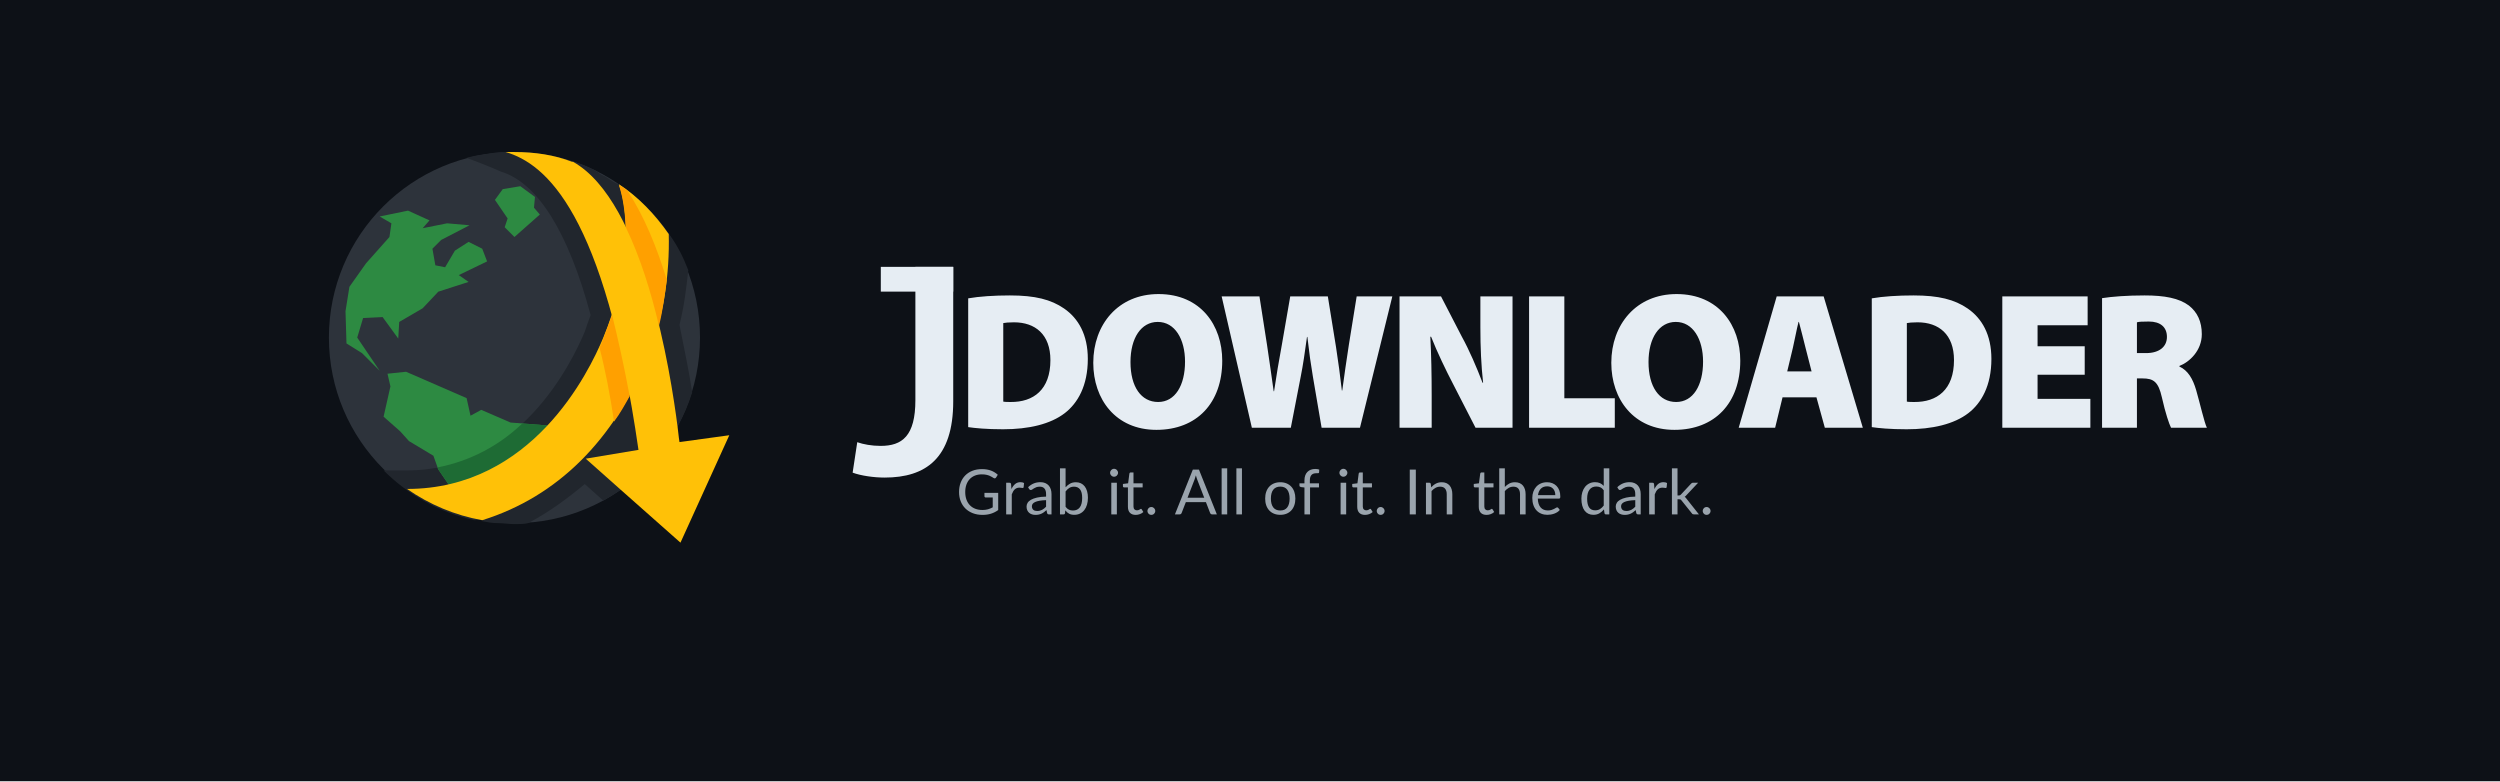
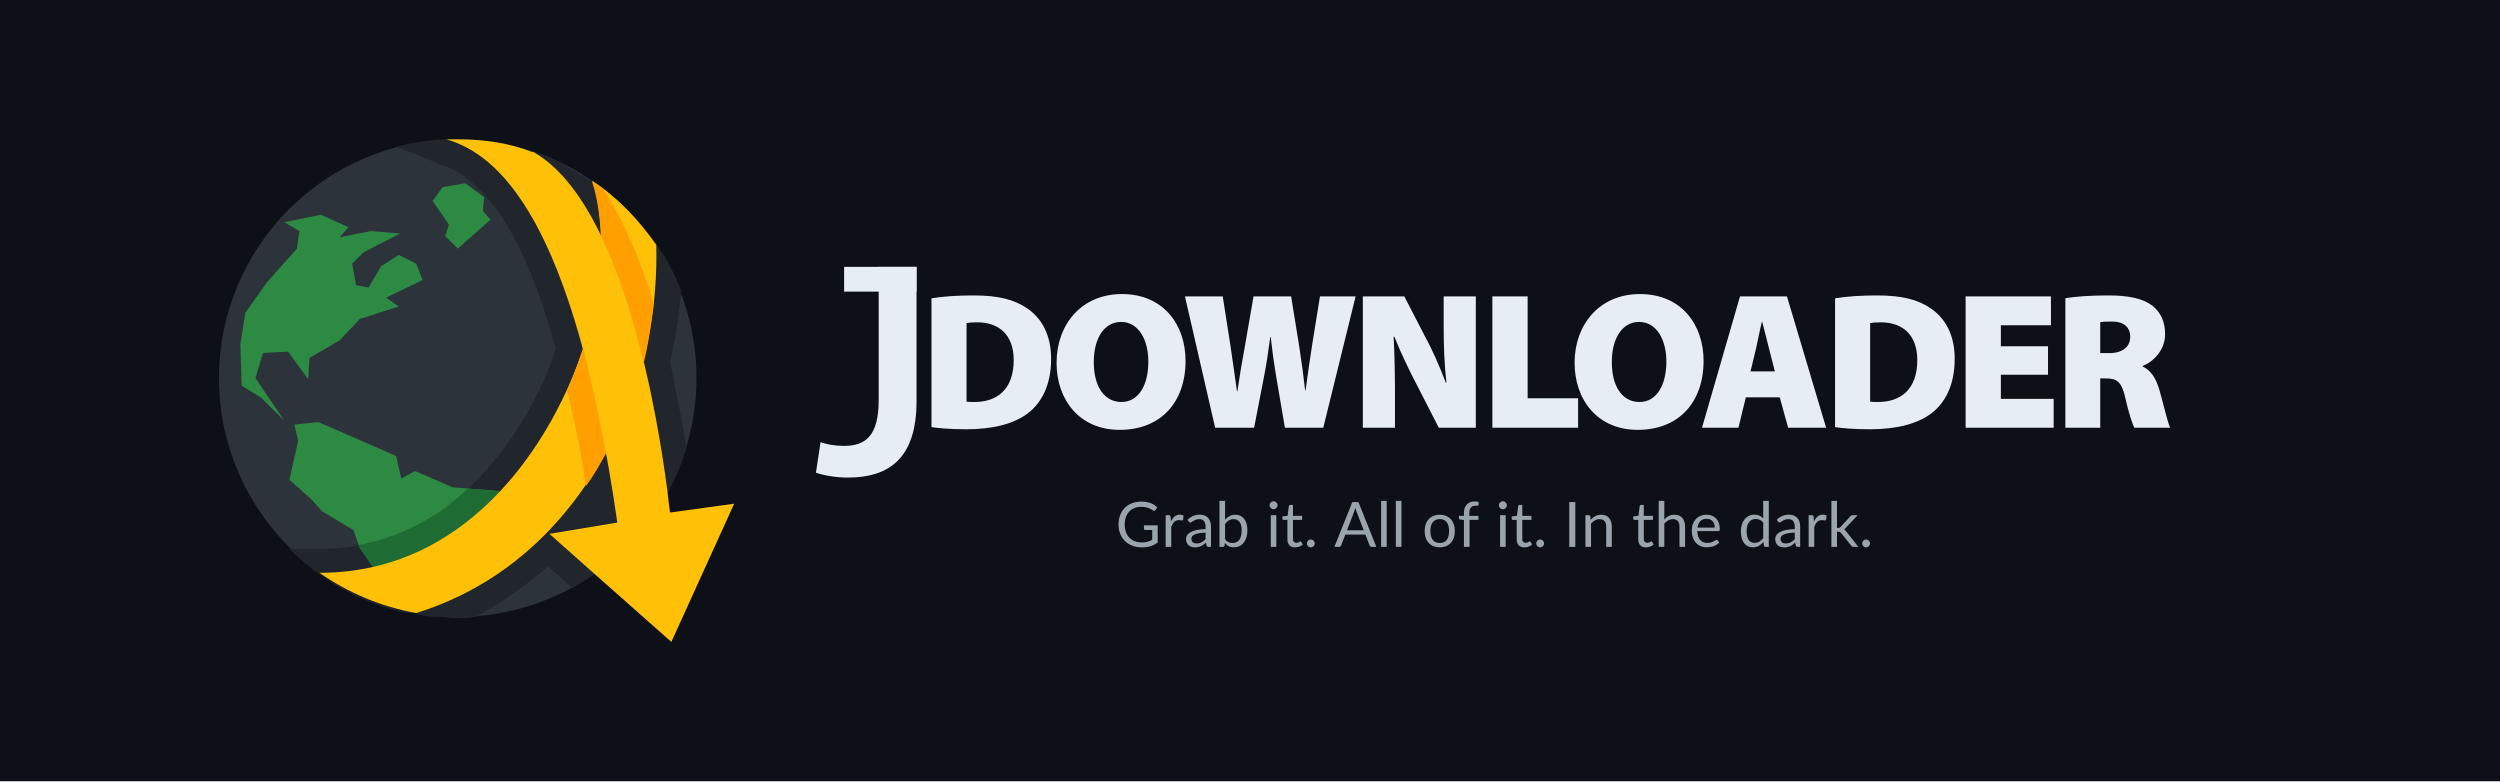
<svg xmlns="http://www.w3.org/2000/svg" width="1600" height="500" viewBox="0 0 1600 500" role="img" aria-label="JDownloader">
  <rect width="1600" height="500" fill="#0d1117" />
-   <svg x="185.5" y="72.3" width="300" height="300" viewBox="0 0 48 48">
+   <svg x="108.0" y="57.0" width="386" height="386" viewBox="0 0 48 48">
    <path fill="#2d333b" d="M23 4A19 19 0 1 0 23 42A19 19 0 1 0 23 4Z" />
    <path fill="#21262d" d="M30.2,38l1.9,1.7c4.3-2.4,7.6-6.3,9.1-11.1c-0.3-2-0.8-4.4-1.3-6.9c0.5-2,0.7-3.8,0.9-5.6c-0.5-1.3-1.1-2.5-1.9-3.6c0,0,0,0,0,0c-1-1.5-2.2-2.8-3.5-3.9c-0.2,0-0.5-0.2-0.7-0.6c-0.3-0.2-0.6-0.4-0.9-0.6c0,0,0,0,0,0c0,0,0,0,0,0c-0.1-0.1-0.3-0.2-0.4-0.2c0,0,0,0,0,0c-0.4-0.2-0.8-0.5-1.1-0.7c-0.2-0.1-0.5-0.2-0.7-0.4c-0.1-0.1-0.2-0.1-0.3-0.2c0,0,0,0,0,0l0,0c-0.6-0.3-1.2-0.6-1.9-0.8c0,0,0,0,0,0C27.2,4.4,25.2,4,23,4c-0.1,0-0.2,0-0.3,0c-0.2,0.1-0.4,0.1-0.6,0c0,0,0,0,0,0c-0.7,0-1.4,0.1-2,0.2c0,0,0,0,0,0c-0.7,0.1-1.3,0.2-2,0.4C20.3,5.4,21.6,6,21.6,6c3.7,1.1,6.9,6.1,9.2,14.7c-0.2,0.5-0.4,1.1-0.6,1.7c-1.4,3.3-6.7,14.2-18.2,14.2l-2.4,0c0,0,0,0,0,0c2.5,2.5,5.7,4.3,9.3,5.1c1.1-0.1,1.5-0.1,0.8,0.1c0,0,0,0,0,0c0.5,0.1,1,0.2,1.6,0.2c0.6,0,1.1,0.1,1.7,0.1c0.5,0,1,0,1.4-0.1C26.5,40.9,28.4,39.5,30.2,38z" />
    <path fill="#2d8a42" d="M9.2,26.4l-1.8-1.8l-1.6-1l-0.1-3.3l0.4-2.5l1.7-2.4l2.4-2.7l0.2-1.4l-1.2-0.7l2.9-0.6l2.2,1l-0.7,0.8l2.5-0.5l2.3,0.2L15.5,13l-0.9,0.9l0.3,1.7l1,0.2l1-1.7l1.4-0.9l1.4,0.7l0.5,1.3l-2.9,1.4l1,0.7l-3.1,1L13.6,20l-2.4,1.4l-0.1,1.7l-1.6-2.2l-2,0.1l-0.6,2L9.2,26.4z M21.8,7.8l-0.8,1.1l1.3,1.9l-0.3,0.9l1,1l2.6-2.3l-0.6-0.7l0.1-1.1l-1.5-1.1L21.8,7.8z M14.7,35.1l0.5,1.4l1.1,1.6c4.3-1,7.6-3.4,10.1-6.1l-3.8-0.3l-3-1.3L18.5,31l-0.4-1.8l-6.2-2.7L10,26.7l0.3,1.3l-0.7,3.1l1.7,1.5l0.9,1L14.7,35.1z" />
    <path fill="#1e6b34" d="M26.4,32l-2.6-0.2c-2.2,2.1-5.1,3.8-8.7,4.5l0.1,0.2l1.1,1.6C20.6,37,24,34.6,26.4,32z" />
    <path fill="#FFC107" d="M36.7,24.9c1.6-4,2.2-8.5,2.1-12.5c-1.4-2-3.1-3.8-5.1-5.1c1.2,3.5,1,9.4-1.6,15.7c-1.5,3.6-7.3,15.5-20.1,15.5c2.3,1.6,4.9,2.7,7.7,3.2C27.4,39.3,33.2,33.5,36.7,24.9z" />
    <path fill="#FFC107" d="M45,33l-5,11l-6.1-5.4l-3.6-3.2l5.4-0.9C32.2,10.2,26.2,5.2,22.1,4c0.3,0,0.6,0,0.9,0c2.1,0,4.1,0.3,5.9,1L29,5c7.3,4.1,10,21.7,10.7,27.1c0.1,1,0.2,1.6,0.2,1.6L45,33z" />
    <path fill="#FFA000" d="M34.8,29c-0.5,0.9-1,1.8-1.6,2.6c-0.4-2.7-0.9-5.3-1.5-7.6c0.2-0.3,0.3-0.6,0.4-0.9c0.3-0.8,0.6-1.6,0.9-2.4C33.6,23.1,34.2,25.8,34.8,29z M38.6,17.1c-1-3.3-2.3-6.5-4-9.1c0,0-0.1-0.1-0.1-0.1c-0.3-0.2-0.5-0.4-0.8-0.5c0.4,1.2,0.6,2.6,0.7,4.3c1.5,3.1,2.6,6.7,3.4,10.1C38.2,20.2,38.4,18.6,38.6,17.1z" />
  </svg>
-   <g transform="translate(545.49 138.70) scale(0.65624)">
+   <g transform="translate(522.00 138.70) scale(0.65624)">
    <path d="M61.50 178.80C61.50 213.90 48.60 223.50 27.60 223.50C18.90 223.50 10.80 222.00 4.80 219.90L0.30 249.60C8.40 252.60 21.00 254.40 31.50 254.40C71.40 254.40 98.40 235.80 98.40 180.00L98.40 48.90L61.50 48.90ZM113.00 205.20C119.46 206.15 130.67 207.29 147.01 207.29C172.09 207.29 193.18 202.35 207.24 191.52C219.78 181.83 229.66 164.92 229.66 138.70C229.66 115.14 220.54 99.18 206.48 89.49C193.75 80.75 178.36 76.76 153.66 76.76C138.46 76.76 123.83 77.71 113.00 79.61ZM147.20 103.74C148.91 103.36 152.33 102.98 157.65 102.98C178.36 102.98 193.18 114.76 193.18 139.84C193.18 168.72 176.65 180.88 154.42 180.69C152.14 180.69 148.91 180.69 147.20 180.31ZM298.63 75.43C259.30 75.43 234.98 105.07 234.98 142.50C234.98 178.03 256.83 207.86 296.54 207.86C336.06 207.86 360.76 181.64 360.76 140.41C360.76 106.02 339.86 75.43 298.63 75.43ZM297.87 102.60C314.59 102.60 324.47 119.32 324.47 141.36C324.47 164.54 314.78 180.69 298.25 180.69C281.72 180.69 271.27 165.87 271.27 141.74C271.27 118.18 281.72 102.60 297.87 102.60ZM427.64 205.77L437.33 155.80C439.61 144.40 441.32 132.43 443.41 117.23L443.79 117.23C445.50 132.43 447.21 144.40 449.11 155.61L457.66 205.77L495.09 205.77L526.63 77.71L491.86 77.71L484.26 124.83C481.98 139.84 479.70 155.04 477.80 169.48L477.42 169.48C475.71 154.85 474.00 141.74 471.72 127.11L463.74 77.71L427.07 77.71L418.90 124.83C416.05 140.41 413.39 155.80 411.30 170.24L410.92 170.24C409.02 157.13 406.74 140.03 404.46 125.21L397.05 77.71L360.19 77.71L389.64 205.77ZM565.01 205.77L565.01 174.42C565.01 153.52 564.63 134.33 563.68 117.04L564.44 117.04C570.52 132.43 578.88 149.72 585.91 163.21L607.76 205.77L643.86 205.77L643.86 77.71L612.51 77.71L612.51 107.92C612.51 127.11 613.27 144.97 615.17 161.88L614.60 161.88C608.90 146.87 601.49 129.77 594.46 117.04L574.13 77.71L533.66 77.71L533.66 205.77ZM660.00 205.77L743.60 205.77L743.60 177.08L694.39 177.08L694.39 77.71L660.00 77.71ZM803.84 75.43C764.51 75.43 740.19 105.07 740.19 142.50C740.19 178.03 762.04 207.86 801.75 207.86C841.27 207.86 865.97 181.64 865.97 140.41C865.97 106.02 845.07 75.43 803.84 75.43ZM803.08 102.60C819.80 102.60 829.68 119.32 829.68 141.36C829.68 164.54 819.99 180.69 803.46 180.69C786.93 180.69 776.48 165.87 776.48 141.74C776.48 118.18 786.93 102.60 803.08 102.60ZM940.26 176.13L948.43 205.77L985.48 205.77L947.29 77.71L901.50 77.71L864.45 205.77L899.98 205.77L907.20 176.13ZM911.76 150.86L917.27 127.87C918.98 120.65 920.88 110.01 922.78 102.60L923.16 102.60C925.25 110.01 927.72 120.65 929.62 127.87L935.51 150.86ZM994.22 205.20C1000.68 206.15 1011.89 207.29 1028.23 207.29C1053.31 207.29 1074.40 202.35 1088.46 191.52C1101.00 181.83 1110.88 164.92 1110.88 138.70C1110.88 115.14 1101.76 99.18 1087.70 89.49C1074.97 80.75 1059.58 76.76 1034.88 76.76C1019.68 76.76 1005.05 77.71 994.22 79.61ZM1028.42 103.74C1030.13 103.36 1033.55 102.98 1038.87 102.98C1059.58 102.98 1074.40 114.76 1074.40 139.84C1074.40 168.72 1057.87 180.88 1035.64 180.69C1033.36 180.69 1030.13 180.69 1028.42 180.31ZM1201.89 126.35L1155.91 126.35L1155.91 105.83L1204.74 105.83L1204.74 77.71L1121.52 77.71L1121.52 205.77L1207.40 205.77L1207.40 177.65L1155.91 177.65L1155.91 154.09L1201.89 154.09ZM1218.80 205.77L1252.81 205.77L1252.81 157.70L1258.32 157.70C1268.96 157.70 1273.71 160.93 1277.13 176.13C1280.74 192.09 1284.16 201.97 1286.06 205.77L1321.02 205.77C1318.55 200.83 1314.37 182.21 1310.57 169.10C1307.34 158.08 1302.59 149.91 1294.23 146.11L1294.23 145.54C1304.11 141.74 1316.08 130.53 1316.08 114.57C1316.08 102.22 1311.71 93.10 1303.54 86.64C1293.85 79.42 1279.79 76.76 1260.22 76.76C1243.12 76.76 1228.49 77.90 1218.80 79.42ZM1252.81 102.98C1254.52 102.41 1257.94 102.22 1264.40 102.22C1275.80 102.22 1282.07 107.73 1282.07 117.23C1282.07 126.73 1274.66 133.00 1261.74 133.00L1252.81 133.00Z" fill="#e6edf3" />
    <path d="M27.78 48.9 h70.62 v24.14 h-70.62 Z" fill="#e6edf3" />
  </g>
-   <path d="M630.05 315.43L638.85 315.43L638.85 326.43Q636.69 327.99 634.24 328.76Q631.79 329.53 628.87 329.53L628.87 329.53Q625.41 329.53 622.63 328.46Q619.85 327.39 617.88 325.46Q615.91 323.53 614.85 320.83Q613.79 318.13 613.79 314.89L613.79 314.89Q613.79 311.61 614.82 308.91Q615.85 306.21 617.75 304.28Q619.65 302.35 622.37 301.29Q625.09 300.23 628.45 300.23L628.45 300.23Q630.15 300.23 631.61 300.48Q633.07 300.73 634.31 301.20Q635.55 301.67 636.61 302.34Q637.67 303.01 638.59 303.85L638.59 303.85L637.49 305.61Q637.23 306.01 636.82 306.12Q636.41 306.23 635.91 305.93L635.91 305.93Q635.43 305.65 634.81 305.25Q634.19 304.85 633.30 304.48Q632.41 304.11 631.20 303.85Q629.99 303.59 628.33 303.59L628.33 303.59Q625.91 303.59 623.95 304.38Q621.99 305.17 620.61 306.64Q619.23 308.11 618.49 310.20Q617.75 312.29 617.75 314.89L617.75 314.89Q617.75 317.59 618.52 319.72Q619.29 321.85 620.72 323.34Q622.15 324.83 624.19 325.61Q626.23 326.39 628.77 326.39L628.77 326.39Q630.77 326.39 632.32 325.94Q633.87 325.49 635.35 324.69L635.35 324.69L635.35 318.39L630.89 318.39Q630.51 318.39 630.28 318.17Q630.05 317.95 630.05 317.63L630.05 317.63L630.05 315.43ZM647.09 309.93L647.33 313.01Q648.29 310.93 649.69 309.76Q651.09 308.59 653.11 308.59L653.11 308.59Q653.75 308.59 654.34 308.73Q654.93 308.87 655.39 309.17L655.39 309.17L655.13 311.83Q655.01 312.33 654.53 312.33L654.53 312.33Q654.25 312.33 653.71 312.21Q653.17 312.09 652.49 312.09L652.49 312.09Q651.53 312.09 650.78 312.37Q650.03 312.65 649.44 313.20Q648.85 313.75 648.38 314.56Q647.91 315.37 647.53 316.41L647.53 316.41L647.53 329.21L643.95 329.21L643.95 308.95L645.99 308.95Q646.57 308.95 646.79 309.17Q647.01 309.39 647.09 309.93L647.09 309.93ZM669.49 324.29L669.49 320.09Q667.03 320.17 665.30 320.48Q663.57 320.79 662.48 321.29Q661.39 321.79 660.90 322.47Q660.41 323.15 660.41 323.99L660.41 323.99Q660.41 324.79 660.67 325.37Q660.93 325.95 661.38 326.32Q661.83 326.69 662.44 326.86Q663.05 327.03 663.75 327.03L663.75 327.03Q664.69 327.03 665.47 326.84Q666.25 326.65 666.94 326.29Q667.63 325.93 668.26 325.43Q668.89 324.93 669.49 324.29L669.49 324.29ZM658.63 312.95L657.99 311.81Q659.67 310.19 661.61 309.39Q663.55 308.59 665.91 308.59L665.91 308.59Q667.61 308.59 668.93 309.15Q670.25 309.71 671.15 310.71Q672.05 311.71 672.51 313.13Q672.97 314.55 672.97 316.25L672.97 316.25L672.97 329.21L671.39 329.21Q670.87 329.21 670.59 329.04Q670.31 328.87 670.15 328.37L670.15 328.37L669.75 326.45Q668.95 327.19 668.19 327.76Q667.43 328.33 666.59 328.72Q665.75 329.11 664.80 329.32Q663.85 329.53 662.69 329.53L662.69 329.53Q661.51 329.53 660.47 329.20Q659.43 328.87 658.66 328.21Q657.89 327.55 657.44 326.54Q656.99 325.53 656.99 324.15L656.99 324.15Q656.99 322.95 657.65 321.84Q658.31 320.73 659.79 319.87Q661.27 319.01 663.65 318.46Q666.03 317.91 669.49 317.83L669.49 317.83L669.49 316.25Q669.49 313.89 668.47 312.68Q667.45 311.47 665.49 311.47L665.49 311.47Q664.17 311.47 663.28 311.80Q662.39 312.13 661.74 312.54Q661.09 312.95 660.62 313.28Q660.15 313.61 659.69 313.61L659.69 313.61Q659.33 313.61 659.07 313.42Q658.81 313.23 658.63 312.95L658.63 312.95ZM681.97 314.53L681.97 324.33Q682.95 325.65 684.12 326.19Q685.29 326.73 686.69 326.73L686.69 326.73Q689.55 326.73 691.07 324.71Q692.59 322.69 692.59 318.69L692.59 318.69Q692.59 314.97 691.24 313.22Q689.89 311.47 687.39 311.47L687.39 311.47Q685.65 311.47 684.36 312.27Q683.07 313.07 681.97 314.53L681.97 314.53ZM681.97 299.75L681.97 311.87Q683.25 310.39 684.86 309.51Q686.47 308.63 688.57 308.63L688.57 308.63Q690.35 308.63 691.78 309.31Q693.21 309.99 694.21 311.28Q695.21 312.57 695.74 314.41Q696.27 316.25 696.27 318.55L696.27 318.55Q696.27 321.01 695.67 323.03Q695.07 325.05 693.94 326.48Q692.81 327.91 691.19 328.70Q689.57 329.49 687.55 329.49L687.55 329.49Q685.55 329.49 684.18 328.74Q682.81 327.99 681.79 326.61L681.79 326.61L681.61 328.45Q681.45 329.21 680.69 329.21L680.69 329.21L678.39 329.21L678.39 299.75L681.97 299.75ZM711.23 308.95L714.79 308.95L714.79 329.21L711.23 329.21L711.23 308.95ZM715.55 302.59L715.55 302.59Q715.55 303.11 715.34 303.56Q715.13 304.01 714.78 304.36Q714.43 304.71 713.96 304.91Q713.49 305.11 712.97 305.11L712.97 305.11Q712.45 305.11 712.00 304.91Q711.55 304.71 711.21 304.36Q710.87 304.01 710.67 303.56Q710.47 303.11 710.47 302.59L710.47 302.59Q710.47 302.07 710.67 301.60Q710.87 301.13 711.21 300.78Q711.55 300.43 712.00 300.23Q712.45 300.03 712.97 300.03L712.97 300.03Q713.49 300.03 713.96 300.23Q714.43 300.43 714.78 300.78Q715.13 301.13 715.34 301.60Q715.55 302.07 715.55 302.59ZM726.85 329.53L726.85 329.53Q724.45 329.53 723.16 328.19Q721.87 326.85 721.87 324.33L721.87 324.33L721.87 311.93L719.43 311.93Q719.11 311.93 718.89 311.74Q718.67 311.55 718.67 311.15L718.67 311.15L718.67 309.73L721.99 309.31L722.81 303.05Q722.87 302.75 723.08 302.56Q723.29 302.37 723.63 302.37L723.63 302.37L725.43 302.37L725.43 309.35L731.29 309.35L731.29 311.93L725.43 311.93L725.43 324.09Q725.43 325.37 726.05 325.99Q726.67 326.61 727.65 326.61L727.65 326.61Q728.21 326.61 728.62 326.46Q729.03 326.31 729.33 326.13Q729.63 325.95 729.84 325.80Q730.05 325.65 730.21 325.65L730.21 325.65Q730.49 325.65 730.71 325.99L730.71 325.99L731.75 327.69Q730.83 328.55 729.53 329.04Q728.23 329.53 726.85 329.53ZM734.37 327.01L734.37 327.01Q734.37 326.49 734.56 326.03Q734.75 325.57 735.08 325.23Q735.41 324.89 735.87 324.69Q736.33 324.49 736.85 324.49L736.85 324.49Q737.37 324.49 737.83 324.69Q738.29 324.89 738.63 325.23Q738.97 325.57 739.17 326.03Q739.37 326.49 739.37 327.01L739.37 327.01Q739.37 327.55 739.17 328.00Q738.97 328.45 738.63 328.79Q738.29 329.13 737.83 329.32Q737.37 329.51 736.85 329.51L736.85 329.51Q736.33 329.51 735.87 329.32Q735.41 329.13 735.08 328.79Q734.75 328.45 734.56 328.00Q734.37 327.55 734.37 327.01ZM760.01 318.57L770.71 318.57L766.21 306.91Q766.01 306.39 765.79 305.70Q765.57 305.01 765.37 304.23L765.37 304.23Q764.95 305.85 764.51 306.93L764.51 306.93L760.01 318.57ZM767.33 300.55L778.79 329.21L775.79 329.21Q775.27 329.21 774.95 328.95Q774.63 328.69 774.47 328.29L774.47 328.29L771.79 321.37L758.93 321.37L756.25 328.29Q756.13 328.65 755.79 328.93Q755.45 329.21 754.95 329.21L754.95 329.21L751.95 329.21L763.41 300.55L767.33 300.55ZM781.85 299.75L785.41 299.75L785.41 329.21L781.85 329.21L781.85 299.75ZM791.29 299.75L794.85 299.75L794.85 329.21L791.29 329.21L791.29 299.75ZM819.39 308.63L819.39 308.63Q821.61 308.63 823.39 309.37Q825.17 310.11 826.43 311.47Q827.69 312.83 828.36 314.76Q829.03 316.69 829.03 319.07L829.03 319.07Q829.03 321.47 828.36 323.39Q827.69 325.31 826.43 326.67Q825.17 328.03 823.39 328.76Q821.61 329.49 819.39 329.49L819.39 329.49Q817.15 329.49 815.36 328.76Q813.57 328.03 812.31 326.67Q811.05 325.31 810.38 323.39Q809.71 321.47 809.71 319.07L809.71 319.07Q809.71 316.69 810.38 314.76Q811.05 312.83 812.31 311.47Q813.57 310.11 815.36 309.37Q817.15 308.63 819.39 308.63ZM819.39 326.71L819.39 326.71Q822.39 326.71 823.87 324.70Q825.35 322.69 825.35 319.09L825.35 319.09Q825.35 315.47 823.87 313.45Q822.39 311.43 819.39 311.43L819.39 311.43Q817.87 311.43 816.74 311.95Q815.61 312.47 814.86 313.45Q814.11 314.43 813.74 315.86Q813.37 317.29 813.37 319.09L813.37 319.09Q813.37 322.69 814.86 324.70Q816.35 326.71 819.39 326.71ZM838.43 329.21L834.85 329.21L834.85 311.99L832.61 311.73Q832.19 311.63 831.92 311.42Q831.65 311.21 831.65 310.81L831.65 310.81L831.65 309.35L834.85 309.35L834.85 307.39Q834.85 305.65 835.34 304.30Q835.83 302.95 836.74 302.02Q837.65 301.09 838.93 300.61Q840.21 300.13 841.81 300.13L841.81 300.13Q843.17 300.13 844.31 300.53L844.31 300.53L844.23 302.31Q844.19 302.79 843.70 302.83Q843.21 302.87 842.39 302.87L842.39 302.87Q841.47 302.87 840.72 303.11Q839.97 303.35 839.43 303.89Q838.89 304.43 838.60 305.31Q838.31 306.19 838.31 307.49L838.31 307.49L838.31 309.35L844.15 309.35L844.15 311.93L838.43 311.93L838.43 329.21ZM857.99 308.95L861.55 308.95L861.55 329.21L857.99 329.21L857.99 308.95ZM862.31 302.59L862.31 302.59Q862.31 303.11 862.10 303.56Q861.89 304.01 861.54 304.36Q861.19 304.71 860.72 304.91Q860.25 305.11 859.73 305.11L859.73 305.11Q859.21 305.11 858.76 304.91Q858.31 304.71 857.97 304.36Q857.63 304.01 857.43 303.56Q857.23 303.11 857.23 302.59L857.23 302.59Q857.23 302.07 857.43 301.60Q857.63 301.13 857.97 300.78Q858.31 300.43 858.76 300.23Q859.21 300.03 859.73 300.03L859.73 300.03Q860.25 300.03 860.72 300.23Q861.19 300.43 861.54 300.78Q861.89 301.13 862.10 301.60Q862.31 302.07 862.31 302.59ZM873.61 329.53L873.61 329.53Q871.21 329.53 869.92 328.19Q868.63 326.85 868.63 324.33L868.63 324.33L868.63 311.93L866.19 311.93Q865.87 311.93 865.65 311.74Q865.43 311.55 865.43 311.15L865.43 311.15L865.43 309.73L868.75 309.31L869.57 303.05Q869.63 302.75 869.84 302.56Q870.05 302.37 870.39 302.37L870.39 302.37L872.19 302.37L872.19 309.35L878.05 309.35L878.05 311.93L872.19 311.93L872.19 324.09Q872.19 325.37 872.81 325.99Q873.43 326.61 874.41 326.61L874.41 326.61Q874.97 326.61 875.38 326.46Q875.79 326.31 876.09 326.13Q876.39 325.95 876.60 325.80Q876.81 325.65 876.97 325.65L876.97 325.65Q877.25 325.65 877.47 325.99L877.47 325.99L878.51 327.69Q877.59 328.55 876.29 329.04Q874.99 329.53 873.61 329.53ZM881.13 327.01L881.13 327.01Q881.13 326.49 881.32 326.03Q881.51 325.57 881.84 325.23Q882.17 324.89 882.63 324.69Q883.09 324.49 883.61 324.49L883.61 324.49Q884.13 324.49 884.59 324.69Q885.05 324.89 885.39 325.23Q885.73 325.57 885.93 326.03Q886.13 326.49 886.13 327.01L886.13 327.01Q886.13 327.55 885.93 328.00Q885.73 328.45 885.39 328.79Q885.05 329.13 884.59 329.32Q884.13 329.51 883.61 329.51L883.61 329.51Q883.09 329.51 882.63 329.32Q882.17 329.13 881.84 328.79Q881.51 328.45 881.32 328.00Q881.13 327.55 881.13 327.01ZM906.13 300.55L906.13 329.21L902.25 329.21L902.25 300.55L906.13 300.55ZM915.69 309.69L915.97 311.89Q916.63 311.15 917.37 310.55Q918.11 309.95 918.94 309.52Q919.77 309.09 920.70 308.86Q921.63 308.63 922.71 308.63L922.71 308.63Q924.37 308.63 925.64 309.18Q926.91 309.73 927.76 310.74Q928.61 311.75 929.05 313.17Q929.49 314.59 929.49 316.31L929.49 316.31L929.49 329.21L925.91 329.21L925.91 316.31Q925.91 314.01 924.86 312.74Q923.81 311.47 921.67 311.47L921.67 311.47Q920.09 311.47 918.72 312.23Q917.35 312.99 916.19 314.29L916.19 314.29L916.19 329.21L912.61 329.21L912.61 308.95L914.75 308.95Q915.51 308.95 915.69 309.69L915.69 309.69ZM951.39 329.53L951.39 329.53Q948.99 329.53 947.70 328.19Q946.41 326.85 946.41 324.33L946.41 324.33L946.41 311.93L943.97 311.93Q943.65 311.93 943.43 311.74Q943.21 311.55 943.21 311.15L943.21 311.15L943.21 309.73L946.53 309.31L947.35 303.05Q947.41 302.75 947.62 302.56Q947.83 302.37 948.17 302.37L948.17 302.37L949.97 302.37L949.97 309.35L955.83 309.35L955.83 311.93L949.97 311.93L949.97 324.09Q949.97 325.37 950.59 325.99Q951.21 326.61 952.19 326.61L952.19 326.61Q952.75 326.61 953.16 326.46Q953.57 326.31 953.87 326.13Q954.17 325.95 954.38 325.80Q954.59 325.65 954.75 325.65L954.75 325.65Q955.03 325.65 955.25 325.99L955.25 325.99L956.29 327.69Q955.37 328.55 954.07 329.04Q952.77 329.53 951.39 329.53ZM963.09 299.75L963.09 311.65Q964.39 310.27 965.97 309.45Q967.55 308.63 969.61 308.63L969.61 308.63Q971.27 308.63 972.54 309.18Q973.81 309.73 974.66 310.74Q975.51 311.75 975.95 313.17Q976.39 314.59 976.39 316.31L976.39 316.31L976.39 329.21L972.81 329.21L972.81 316.31Q972.81 314.01 971.76 312.74Q970.71 311.47 968.57 311.47L968.57 311.47Q966.99 311.47 965.62 312.23Q964.25 312.99 963.09 314.29L963.09 314.29L963.09 329.21L959.51 329.21L959.51 299.75L963.09 299.75ZM984.31 316.87L995.39 316.87Q995.39 315.63 995.04 314.60Q994.69 313.57 994.02 312.82Q993.35 312.07 992.39 311.66Q991.43 311.25 990.21 311.25L990.21 311.25Q987.65 311.25 986.16 312.74Q984.67 314.23 984.31 316.87L984.31 316.87ZM997.27 325.07L998.27 326.37Q997.61 327.17 996.69 327.76Q995.77 328.35 994.72 328.73Q993.67 329.11 992.55 329.30Q991.43 329.49 990.33 329.49L990.33 329.49Q988.23 329.49 986.46 328.78Q984.69 328.07 983.40 326.70Q982.11 325.33 981.39 323.31Q980.67 321.29 980.67 318.67L980.67 318.67Q980.67 316.55 981.32 314.71Q981.97 312.87 983.19 311.52Q984.41 310.17 986.17 309.40Q987.93 308.63 990.13 308.63L990.13 308.63Q991.95 308.63 993.50 309.24Q995.05 309.85 996.18 311.00Q997.31 312.15 997.95 313.84Q998.59 315.53 998.59 317.69L998.59 317.69Q998.59 318.53 998.41 318.81Q998.23 319.09 997.73 319.09L997.73 319.09L984.19 319.09Q984.25 321.01 984.72 322.43Q985.19 323.85 986.03 324.80Q986.87 325.75 988.03 326.22Q989.19 326.69 990.63 326.69L990.63 326.69Q991.97 326.69 992.94 326.38Q993.91 326.07 994.61 325.71Q995.31 325.35 995.78 325.04Q996.25 324.73 996.59 324.73L996.59 324.73Q997.03 324.73 997.27 325.07L997.27 325.07ZM1026.39 323.55L1026.39 313.77Q1025.39 312.43 1024.23 311.90Q1023.07 311.37 1021.63 311.37L1021.63 311.37Q1018.81 311.37 1017.29 313.39Q1015.77 315.41 1015.77 319.15L1015.77 319.15Q1015.77 321.13 1016.11 322.54Q1016.45 323.95 1017.11 324.86Q1017.77 325.77 1018.73 326.19Q1019.69 326.61 1020.91 326.61L1020.91 326.61Q1022.67 326.61 1023.98 325.81Q1025.29 325.01 1026.39 323.55L1026.39 323.55ZM1026.39 299.75L1029.95 299.75L1029.95 329.21L1027.83 329.21Q1027.07 329.21 1026.87 328.47L1026.87 328.47L1026.55 326.01Q1025.25 327.57 1023.59 328.53Q1021.93 329.49 1019.75 329.49L1019.75 329.49Q1018.01 329.49 1016.59 328.82Q1015.17 328.15 1014.17 326.85Q1013.17 325.55 1012.63 323.61Q1012.09 321.67 1012.09 319.15L1012.09 319.15Q1012.09 316.91 1012.69 314.98Q1013.29 313.05 1014.41 311.63Q1015.53 310.21 1017.16 309.40Q1018.79 308.59 1020.83 308.59L1020.83 308.59Q1022.69 308.59 1024.02 309.22Q1025.35 309.85 1026.39 310.97L1026.39 310.97L1026.39 299.75ZM1046.57 324.29L1046.57 320.09Q1044.11 320.17 1042.38 320.48Q1040.65 320.79 1039.56 321.29Q1038.47 321.79 1037.98 322.47Q1037.49 323.15 1037.49 323.99L1037.49 323.99Q1037.49 324.79 1037.75 325.37Q1038.01 325.95 1038.46 326.32Q1038.91 326.69 1039.52 326.86Q1040.13 327.03 1040.83 327.03L1040.83 327.03Q1041.77 327.03 1042.55 326.84Q1043.33 326.65 1044.02 326.29Q1044.71 325.93 1045.34 325.43Q1045.97 324.93 1046.57 324.29L1046.57 324.29ZM1035.71 312.95L1035.07 311.81Q1036.75 310.19 1038.69 309.39Q1040.63 308.59 1042.99 308.59L1042.99 308.59Q1044.69 308.59 1046.01 309.15Q1047.33 309.71 1048.23 310.71Q1049.13 311.71 1049.59 313.13Q1050.05 314.55 1050.05 316.25L1050.05 316.25L1050.05 329.21L1048.47 329.21Q1047.95 329.21 1047.67 329.04Q1047.39 328.87 1047.23 328.37L1047.23 328.37L1046.83 326.45Q1046.03 327.19 1045.27 327.76Q1044.51 328.33 1043.67 328.72Q1042.83 329.11 1041.88 329.32Q1040.93 329.53 1039.77 329.53L1039.77 329.53Q1038.59 329.53 1037.55 329.20Q1036.51 328.87 1035.74 328.21Q1034.97 327.55 1034.52 326.54Q1034.07 325.53 1034.07 324.15L1034.07 324.15Q1034.07 322.95 1034.73 321.84Q1035.39 320.73 1036.87 319.87Q1038.35 319.01 1040.73 318.46Q1043.11 317.91 1046.57 317.83L1046.57 317.83L1046.57 316.25Q1046.57 313.89 1045.55 312.68Q1044.53 311.47 1042.57 311.47L1042.57 311.47Q1041.25 311.47 1040.36 311.80Q1039.47 312.13 1038.82 312.54Q1038.17 312.95 1037.70 313.28Q1037.23 313.61 1036.77 313.61L1036.77 313.61Q1036.41 313.61 1036.15 313.42Q1035.89 313.23 1035.71 312.95L1035.71 312.95ZM1058.61 309.93L1058.85 313.01Q1059.81 310.93 1061.21 309.76Q1062.61 308.59 1064.63 308.59L1064.63 308.59Q1065.27 308.59 1065.86 308.73Q1066.45 308.87 1066.91 309.17L1066.91 309.17L1066.65 311.83Q1066.53 312.33 1066.05 312.33L1066.05 312.33Q1065.77 312.33 1065.23 312.21Q1064.69 312.09 1064.01 312.09L1064.01 312.09Q1063.05 312.09 1062.30 312.37Q1061.55 312.65 1060.96 313.20Q1060.37 313.75 1059.90 314.56Q1059.43 315.37 1059.05 316.41L1059.05 316.41L1059.05 329.21L1055.47 329.21L1055.47 308.95L1057.51 308.95Q1058.09 308.95 1058.31 309.17Q1058.53 309.39 1058.61 309.93L1058.61 309.93ZM1070.03 299.75L1073.61 299.75L1073.61 317.09L1074.53 317.09Q1074.93 317.09 1075.20 316.98Q1075.47 316.87 1075.77 316.53L1075.77 316.53L1082.17 309.67Q1082.45 309.33 1082.76 309.14Q1083.07 308.95 1083.59 308.95L1083.59 308.95L1086.81 308.95L1079.35 316.89Q1078.81 317.57 1078.19 317.95L1078.19 317.95Q1078.55 318.19 1078.84 318.50Q1079.13 318.81 1079.39 319.21L1079.39 319.21L1087.31 329.21L1084.13 329.21Q1083.67 329.21 1083.34 329.06Q1083.01 328.91 1082.77 328.51L1082.77 328.51L1076.11 320.21Q1075.81 319.79 1075.52 319.66Q1075.23 319.53 1074.63 319.53L1074.63 319.53L1073.61 319.53L1073.61 329.21L1070.03 329.21L1070.03 299.75ZM1089.75 327.01L1089.75 327.01Q1089.75 326.49 1089.94 326.03Q1090.13 325.57 1090.46 325.23Q1090.79 324.89 1091.25 324.69Q1091.71 324.49 1092.23 324.49L1092.23 324.49Q1092.75 324.49 1093.21 324.69Q1093.67 324.89 1094.01 325.23Q1094.35 325.57 1094.55 326.03Q1094.75 326.49 1094.75 327.01L1094.75 327.01Q1094.75 327.55 1094.55 328.00Q1094.35 328.45 1094.01 328.79Q1093.67 329.13 1093.21 329.32Q1092.75 329.51 1092.23 329.51L1092.23 329.51Q1091.71 329.51 1091.25 329.32Q1090.79 329.13 1090.46 328.79Q1090.13 328.45 1089.94 328.00Q1089.75 327.55 1089.75 327.01Z" fill="#9aa4ad" />
+   <path d="M732.12 336.22L740.92 336.22L740.92 347.22Q738.76 348.78 736.31 349.55Q733.86 350.32 730.94 350.32L730.94 350.32Q727.48 350.32 724.70 349.25Q721.92 348.18 719.95 346.25Q717.98 344.32 716.92 341.62Q715.86 338.92 715.86 335.68L715.86 335.68Q715.86 332.40 716.89 329.70Q717.92 327.00 719.82 325.07Q721.72 323.14 724.44 322.08Q727.16 321.02 730.52 321.02L730.52 321.02Q732.22 321.02 733.68 321.27Q735.14 321.52 736.38 321.99Q737.62 322.46 738.68 323.13Q739.74 323.80 740.66 324.64L740.66 324.64L739.56 326.40Q739.30 326.80 738.89 326.91Q738.48 327.02 737.98 326.72L737.98 326.72Q737.50 326.44 736.88 326.04Q736.26 325.64 735.37 325.27Q734.48 324.90 733.27 324.64Q732.06 324.38 730.40 324.38L730.40 324.38Q727.98 324.38 726.02 325.17Q724.06 325.96 722.68 327.43Q721.30 328.90 720.56 330.99Q719.82 333.08 719.82 335.68L719.82 335.68Q719.82 338.38 720.59 340.51Q721.36 342.64 722.79 344.13Q724.22 345.62 726.26 346.40Q728.30 347.18 730.84 347.18L730.84 347.18Q732.84 347.18 734.39 346.73Q735.94 346.28 737.42 345.48L737.42 345.48L737.42 339.18L732.96 339.18Q732.58 339.18 732.35 338.96Q732.12 338.74 732.12 338.42L732.12 338.42L732.12 336.22ZM749.16 330.72L749.40 333.80Q750.36 331.72 751.76 330.55Q753.16 329.38 755.18 329.38L755.18 329.38Q755.82 329.38 756.41 329.52Q757.00 329.66 757.46 329.96L757.46 329.96L757.20 332.62Q757.08 333.12 756.60 333.12L756.60 333.12Q756.32 333.12 755.78 333.00Q755.24 332.88 754.56 332.88L754.56 332.88Q753.60 332.88 752.85 333.16Q752.10 333.44 751.51 333.99Q750.92 334.54 750.45 335.35Q749.98 336.16 749.60 337.20L749.60 337.20L749.60 350.00L746.02 350.00L746.02 329.74L748.06 329.74Q748.64 329.74 748.86 329.96Q749.08 330.18 749.16 330.72L749.16 330.72ZM771.56 345.08L771.56 340.88Q769.10 340.96 767.37 341.27Q765.64 341.58 764.55 342.08Q763.46 342.58 762.97 343.26Q762.48 343.94 762.48 344.78L762.48 344.78Q762.48 345.58 762.74 346.16Q763.00 346.74 763.45 347.11Q763.90 347.48 764.51 347.65Q765.12 347.82 765.82 347.82L765.82 347.82Q766.76 347.82 767.54 347.63Q768.32 347.44 769.01 347.08Q769.70 346.72 770.33 346.22Q770.96 345.72 771.56 345.08L771.56 345.08ZM760.70 333.74L760.06 332.60Q761.74 330.98 763.68 330.18Q765.62 329.38 767.98 329.38L767.98 329.38Q769.68 329.38 771.00 329.94Q772.32 330.50 773.22 331.50Q774.12 332.50 774.58 333.92Q775.04 335.34 775.04 337.04L775.04 337.04L775.04 350.00L773.46 350.00Q772.94 350.00 772.66 349.83Q772.38 349.66 772.22 349.16L772.22 349.16L771.82 347.24Q771.02 347.98 770.26 348.55Q769.50 349.12 768.66 349.51Q767.82 349.90 766.87 350.11Q765.92 350.32 764.76 350.32L764.76 350.32Q763.58 350.32 762.54 349.99Q761.50 349.66 760.73 349.00Q759.96 348.34 759.51 347.33Q759.06 346.32 759.06 344.94L759.06 344.94Q759.06 343.74 759.72 342.63Q760.38 341.52 761.86 340.66Q763.34 339.80 765.72 339.25Q768.10 338.70 771.56 338.62L771.56 338.62L771.56 337.04Q771.56 334.68 770.54 333.47Q769.52 332.26 767.56 332.26L767.56 332.26Q766.24 332.26 765.35 332.59Q764.46 332.92 763.81 333.33Q763.16 333.74 762.69 334.07Q762.22 334.40 761.76 334.40L761.76 334.40Q761.40 334.40 761.14 334.21Q760.88 334.02 760.70 333.74L760.70 333.74ZM784.04 335.32L784.04 345.12Q785.02 346.44 786.19 346.98Q787.36 347.52 788.76 347.52L788.76 347.52Q791.62 347.52 793.14 345.50Q794.66 343.48 794.66 339.48L794.66 339.48Q794.66 335.76 793.31 334.01Q791.96 332.26 789.46 332.26L789.46 332.26Q787.72 332.26 786.43 333.06Q785.14 333.86 784.04 335.32L784.04 335.32ZM784.04 320.54L784.04 332.66Q785.32 331.18 786.93 330.30Q788.54 329.42 790.64 329.42L790.64 329.42Q792.42 329.42 793.85 330.10Q795.28 330.78 796.28 332.07Q797.28 333.36 797.81 335.20Q798.34 337.04 798.34 339.34L798.34 339.34Q798.34 341.80 797.74 343.82Q797.14 345.84 796.01 347.27Q794.88 348.70 793.26 349.49Q791.64 350.28 789.62 350.28L789.62 350.28Q787.62 350.28 786.25 349.53Q784.88 348.78 783.86 347.40L783.86 347.40L783.68 349.24Q783.52 350.00 782.76 350.00L782.76 350.00L780.46 350.00L780.46 320.54L784.04 320.54ZM813.30 329.74L816.86 329.74L816.86 350.00L813.30 350.00L813.30 329.74ZM817.62 323.38L817.62 323.38Q817.62 323.90 817.41 324.35Q817.20 324.80 816.85 325.15Q816.50 325.50 816.03 325.70Q815.56 325.90 815.04 325.90L815.04 325.90Q814.52 325.90 814.07 325.70Q813.62 325.50 813.28 325.15Q812.94 324.80 812.74 324.35Q812.54 323.90 812.54 323.38L812.54 323.38Q812.54 322.86 812.74 322.39Q812.94 321.92 813.28 321.57Q813.62 321.22 814.07 321.02Q814.52 320.82 815.04 320.82L815.04 320.82Q815.56 320.82 816.03 321.02Q816.50 321.22 816.85 321.57Q817.20 321.92 817.41 322.39Q817.62 322.86 817.62 323.38ZM828.92 350.32L828.92 350.32Q826.52 350.32 825.23 348.98Q823.94 347.64 823.94 345.12L823.94 345.12L823.94 332.72L821.50 332.72Q821.18 332.72 820.96 332.53Q820.74 332.34 820.74 331.94L820.74 331.94L820.74 330.52L824.06 330.10L824.88 323.84Q824.94 323.54 825.15 323.35Q825.36 323.16 825.70 323.16L825.70 323.16L827.50 323.16L827.50 330.14L833.36 330.14L833.36 332.72L827.50 332.72L827.50 344.88Q827.50 346.16 828.12 346.78Q828.74 347.40 829.72 347.40L829.72 347.40Q830.28 347.40 830.69 347.25Q831.10 347.10 831.40 346.92Q831.70 346.74 831.91 346.59Q832.12 346.44 832.28 346.44L832.28 346.44Q832.56 346.44 832.78 346.78L832.78 346.78L833.82 348.48Q832.90 349.34 831.60 349.83Q830.30 350.32 828.92 350.32ZM836.44 347.80L836.44 347.80Q836.44 347.28 836.63 346.82Q836.82 346.36 837.15 346.02Q837.48 345.68 837.94 345.48Q838.40 345.28 838.92 345.28L838.92 345.28Q839.44 345.28 839.90 345.48Q840.36 345.68 840.70 346.02Q841.04 346.36 841.24 346.82Q841.44 347.28 841.44 347.80L841.44 347.80Q841.44 348.34 841.24 348.79Q841.04 349.24 840.70 349.58Q840.36 349.92 839.90 350.11Q839.44 350.30 838.92 350.30L838.92 350.30Q838.40 350.30 837.94 350.11Q837.48 349.92 837.15 349.58Q836.82 349.24 836.63 348.79Q836.44 348.34 836.44 347.80ZM862.08 339.36L872.78 339.36L868.28 327.70Q868.08 327.18 867.86 326.49Q867.64 325.80 867.44 325.02L867.44 325.02Q867.02 326.64 866.58 327.72L866.58 327.72L862.08 339.36ZM869.40 321.34L880.86 350.00L877.86 350.00Q877.34 350.00 877.02 349.74Q876.70 349.48 876.54 349.08L876.54 349.08L873.86 342.16L861.00 342.16L858.32 349.08Q858.20 349.44 857.86 349.72Q857.52 350.00 857.02 350.00L857.02 350.00L854.02 350.00L865.48 321.34L869.40 321.34ZM883.92 320.54L887.48 320.54L887.48 350.00L883.92 350.00L883.92 320.54ZM893.36 320.54L896.92 320.54L896.92 350.00L893.36 350.00L893.36 320.54ZM921.46 329.42L921.46 329.42Q923.68 329.42 925.46 330.16Q927.24 330.90 928.50 332.26Q929.76 333.62 930.43 335.55Q931.10 337.48 931.10 339.86L931.10 339.86Q931.10 342.26 930.43 344.18Q929.76 346.10 928.50 347.46Q927.24 348.82 925.46 349.55Q923.68 350.28 921.46 350.28L921.46 350.28Q919.22 350.28 917.43 349.55Q915.64 348.82 914.38 347.46Q913.12 346.10 912.45 344.18Q911.78 342.26 911.78 339.86L911.78 339.86Q911.78 337.48 912.45 335.55Q913.12 333.62 914.38 332.26Q915.64 330.90 917.43 330.16Q919.22 329.42 921.46 329.42ZM921.46 347.50L921.46 347.50Q924.46 347.50 925.94 345.49Q927.42 343.48 927.42 339.88L927.42 339.88Q927.42 336.26 925.94 334.24Q924.46 332.22 921.46 332.22L921.46 332.22Q919.94 332.22 918.81 332.74Q917.68 333.26 916.93 334.24Q916.18 335.22 915.81 336.65Q915.44 338.08 915.44 339.88L915.44 339.88Q915.44 343.48 916.93 345.49Q918.42 347.50 921.46 347.50ZM940.50 350.00L936.92 350.00L936.92 332.78L934.68 332.52Q934.26 332.42 933.99 332.21Q933.72 332.00 933.72 331.60L933.72 331.60L933.72 330.14L936.92 330.14L936.92 328.18Q936.92 326.44 937.41 325.09Q937.90 323.74 938.81 322.81Q939.72 321.88 941.00 321.40Q942.28 320.92 943.88 320.92L943.88 320.92Q945.24 320.92 946.38 321.32L946.38 321.32L946.30 323.10Q946.26 323.58 945.77 323.62Q945.28 323.66 944.46 323.66L944.46 323.66Q943.54 323.66 942.79 323.90Q942.04 324.14 941.50 324.68Q940.96 325.22 940.67 326.10Q940.38 326.98 940.38 328.28L940.38 328.28L940.38 330.14L946.22 330.14L946.22 332.72L940.50 332.72L940.50 350.00ZM960.06 329.74L963.62 329.74L963.62 350.00L960.06 350.00L960.06 329.74ZM964.38 323.38L964.38 323.38Q964.38 323.90 964.17 324.35Q963.96 324.80 963.61 325.15Q963.26 325.50 962.79 325.70Q962.32 325.90 961.80 325.90L961.80 325.90Q961.28 325.90 960.83 325.70Q960.38 325.50 960.04 325.15Q959.70 324.80 959.50 324.35Q959.30 323.90 959.30 323.38L959.30 323.38Q959.30 322.86 959.50 322.39Q959.70 321.92 960.04 321.57Q960.38 321.22 960.83 321.02Q961.28 320.82 961.80 320.82L961.80 320.82Q962.32 320.82 962.79 321.02Q963.26 321.22 963.61 321.57Q963.96 321.92 964.17 322.39Q964.38 322.86 964.38 323.38ZM975.68 350.32L975.68 350.32Q973.28 350.32 971.99 348.98Q970.70 347.64 970.70 345.12L970.70 345.12L970.70 332.72L968.26 332.72Q967.94 332.72 967.72 332.53Q967.50 332.34 967.50 331.94L967.50 331.94L967.50 330.52L970.82 330.10L971.64 323.84Q971.70 323.54 971.91 323.35Q972.12 323.16 972.46 323.16L972.46 323.16L974.26 323.16L974.26 330.14L980.12 330.14L980.12 332.72L974.26 332.72L974.26 344.88Q974.26 346.16 974.88 346.78Q975.50 347.40 976.48 347.40L976.48 347.40Q977.04 347.40 977.45 347.25Q977.86 347.10 978.16 346.92Q978.46 346.74 978.67 346.59Q978.88 346.44 979.04 346.44L979.04 346.44Q979.32 346.44 979.54 346.78L979.54 346.78L980.58 348.48Q979.66 349.34 978.36 349.83Q977.06 350.32 975.68 350.32ZM983.20 347.80L983.20 347.80Q983.20 347.28 983.39 346.82Q983.58 346.36 983.91 346.02Q984.24 345.68 984.70 345.48Q985.16 345.28 985.68 345.28L985.68 345.28Q986.20 345.28 986.66 345.48Q987.12 345.68 987.46 346.02Q987.80 346.36 988.00 346.82Q988.20 347.28 988.20 347.80L988.20 347.80Q988.20 348.34 988.00 348.79Q987.80 349.24 987.46 349.58Q987.12 349.92 986.66 350.11Q986.20 350.30 985.68 350.30L985.68 350.30Q985.16 350.30 984.70 350.11Q984.24 349.92 983.91 349.58Q983.58 349.24 983.39 348.79Q983.20 348.34 983.20 347.80ZM1008.20 321.34L1008.20 350.00L1004.32 350.00L1004.32 321.34L1008.20 321.34ZM1017.76 330.48L1018.04 332.68Q1018.70 331.94 1019.44 331.34Q1020.18 330.74 1021.01 330.31Q1021.84 329.88 1022.77 329.65Q1023.70 329.42 1024.78 329.42L1024.78 329.42Q1026.44 329.42 1027.71 329.97Q1028.98 330.52 1029.83 331.53Q1030.68 332.54 1031.12 333.96Q1031.56 335.38 1031.56 337.10L1031.56 337.10L1031.56 350.00L1027.98 350.00L1027.98 337.10Q1027.98 334.80 1026.93 333.53Q1025.88 332.26 1023.74 332.26L1023.74 332.26Q1022.16 332.26 1020.79 333.02Q1019.42 333.78 1018.26 335.08L1018.26 335.08L1018.26 350.00L1014.68 350.00L1014.68 329.74L1016.82 329.74Q1017.58 329.74 1017.76 330.48L1017.76 330.48ZM1053.46 350.32L1053.46 350.32Q1051.06 350.32 1049.77 348.98Q1048.48 347.64 1048.48 345.12L1048.48 345.12L1048.48 332.72L1046.04 332.72Q1045.72 332.72 1045.50 332.53Q1045.28 332.34 1045.28 331.94L1045.28 331.94L1045.28 330.52L1048.60 330.10L1049.42 323.84Q1049.48 323.54 1049.69 323.35Q1049.90 323.16 1050.24 323.16L1050.24 323.16L1052.04 323.16L1052.04 330.14L1057.90 330.14L1057.90 332.72L1052.04 332.72L1052.04 344.88Q1052.04 346.16 1052.66 346.78Q1053.28 347.40 1054.26 347.40L1054.26 347.40Q1054.82 347.40 1055.23 347.25Q1055.64 347.10 1055.94 346.92Q1056.24 346.74 1056.45 346.59Q1056.66 346.44 1056.82 346.44L1056.82 346.44Q1057.10 346.44 1057.32 346.78L1057.32 346.78L1058.36 348.48Q1057.44 349.34 1056.14 349.83Q1054.84 350.32 1053.46 350.32ZM1065.16 320.54L1065.16 332.44Q1066.46 331.06 1068.04 330.24Q1069.62 329.42 1071.68 329.42L1071.68 329.42Q1073.34 329.42 1074.61 329.97Q1075.88 330.52 1076.73 331.53Q1077.58 332.54 1078.02 333.96Q1078.46 335.38 1078.46 337.10L1078.46 337.10L1078.46 350.00L1074.88 350.00L1074.88 337.10Q1074.88 334.80 1073.83 333.53Q1072.78 332.26 1070.64 332.26L1070.64 332.26Q1069.06 332.26 1067.69 333.02Q1066.32 333.78 1065.16 335.08L1065.16 335.08L1065.16 350.00L1061.58 350.00L1061.58 320.54L1065.16 320.54ZM1086.38 337.66L1097.46 337.66Q1097.46 336.42 1097.11 335.39Q1096.76 334.36 1096.09 333.61Q1095.42 332.86 1094.46 332.45Q1093.50 332.04 1092.28 332.04L1092.28 332.04Q1089.72 332.04 1088.23 333.53Q1086.74 335.02 1086.38 337.66L1086.38 337.66ZM1099.34 345.86L1100.34 347.16Q1099.68 347.96 1098.76 348.55Q1097.84 349.14 1096.79 349.52Q1095.74 349.90 1094.62 350.09Q1093.50 350.28 1092.40 350.28L1092.40 350.28Q1090.30 350.28 1088.53 349.57Q1086.76 348.86 1085.47 347.49Q1084.18 346.12 1083.46 344.10Q1082.74 342.08 1082.74 339.46L1082.74 339.46Q1082.74 337.34 1083.39 335.50Q1084.04 333.66 1085.26 332.31Q1086.48 330.96 1088.24 330.19Q1090.00 329.42 1092.20 329.42L1092.20 329.42Q1094.02 329.42 1095.57 330.03Q1097.12 330.64 1098.25 331.79Q1099.38 332.94 1100.02 334.63Q1100.66 336.32 1100.66 338.48L1100.66 338.48Q1100.66 339.32 1100.48 339.60Q1100.30 339.88 1099.80 339.88L1099.80 339.88L1086.26 339.88Q1086.32 341.80 1086.79 343.22Q1087.26 344.64 1088.10 345.59Q1088.94 346.54 1090.10 347.01Q1091.26 347.48 1092.70 347.48L1092.70 347.48Q1094.04 347.48 1095.01 347.17Q1095.98 346.86 1096.68 346.50Q1097.38 346.14 1097.85 345.83Q1098.32 345.52 1098.66 345.52L1098.66 345.52Q1099.10 345.52 1099.34 345.86L1099.34 345.86ZM1128.46 344.34L1128.46 334.56Q1127.46 333.22 1126.30 332.69Q1125.14 332.16 1123.70 332.16L1123.70 332.16Q1120.88 332.16 1119.36 334.18Q1117.84 336.20 1117.84 339.94L1117.84 339.94Q1117.84 341.92 1118.18 343.33Q1118.52 344.74 1119.18 345.65Q1119.84 346.56 1120.80 346.98Q1121.76 347.40 1122.98 347.40L1122.98 347.40Q1124.74 347.40 1126.05 346.60Q1127.36 345.80 1128.46 344.34L1128.46 344.34ZM1128.46 320.54L1132.02 320.54L1132.02 350.00L1129.90 350.00Q1129.14 350.00 1128.94 349.26L1128.94 349.26L1128.62 346.80Q1127.32 348.36 1125.66 349.32Q1124.00 350.28 1121.82 350.28L1121.82 350.28Q1120.08 350.28 1118.66 349.61Q1117.24 348.94 1116.24 347.64Q1115.24 346.34 1114.70 344.40Q1114.16 342.46 1114.16 339.94L1114.16 339.94Q1114.16 337.70 1114.76 335.77Q1115.36 333.84 1116.48 332.42Q1117.60 331.00 1119.23 330.19Q1120.86 329.38 1122.90 329.38L1122.90 329.38Q1124.76 329.38 1126.09 330.01Q1127.42 330.64 1128.46 331.76L1128.46 331.76L1128.46 320.54ZM1148.64 345.08L1148.64 340.88Q1146.18 340.96 1144.45 341.27Q1142.72 341.58 1141.63 342.08Q1140.54 342.58 1140.05 343.26Q1139.56 343.94 1139.56 344.78L1139.56 344.78Q1139.56 345.58 1139.82 346.16Q1140.08 346.74 1140.53 347.11Q1140.98 347.48 1141.59 347.65Q1142.20 347.82 1142.90 347.82L1142.90 347.82Q1143.84 347.82 1144.62 347.63Q1145.40 347.44 1146.09 347.08Q1146.78 346.72 1147.41 346.22Q1148.04 345.72 1148.64 345.08L1148.64 345.08ZM1137.78 333.74L1137.14 332.60Q1138.82 330.98 1140.76 330.18Q1142.70 329.38 1145.06 329.38L1145.06 329.38Q1146.76 329.38 1148.08 329.94Q1149.40 330.50 1150.30 331.50Q1151.20 332.50 1151.66 333.92Q1152.12 335.34 1152.12 337.04L1152.12 337.04L1152.12 350.00L1150.54 350.00Q1150.02 350.00 1149.74 349.83Q1149.46 349.66 1149.30 349.16L1149.30 349.16L1148.90 347.24Q1148.10 347.98 1147.34 348.55Q1146.58 349.12 1145.74 349.51Q1144.90 349.90 1143.95 350.11Q1143.00 350.32 1141.84 350.32L1141.84 350.32Q1140.66 350.32 1139.62 349.99Q1138.58 349.66 1137.81 349.00Q1137.04 348.34 1136.59 347.33Q1136.14 346.32 1136.14 344.94L1136.14 344.94Q1136.14 343.74 1136.80 342.63Q1137.46 341.52 1138.94 340.66Q1140.42 339.80 1142.80 339.25Q1145.18 338.70 1148.64 338.62L1148.64 338.62L1148.64 337.04Q1148.64 334.68 1147.62 333.47Q1146.60 332.26 1144.64 332.26L1144.64 332.26Q1143.32 332.26 1142.43 332.59Q1141.54 332.92 1140.89 333.33Q1140.24 333.74 1139.77 334.07Q1139.30 334.40 1138.84 334.40L1138.84 334.40Q1138.48 334.40 1138.22 334.21Q1137.96 334.02 1137.78 333.74L1137.78 333.74ZM1160.68 330.72L1160.92 333.80Q1161.88 331.72 1163.28 330.55Q1164.68 329.38 1166.70 329.38L1166.70 329.38Q1167.34 329.38 1167.93 329.52Q1168.52 329.66 1168.98 329.96L1168.98 329.96L1168.72 332.62Q1168.60 333.12 1168.12 333.12L1168.12 333.12Q1167.84 333.12 1167.30 333.00Q1166.76 332.88 1166.08 332.88L1166.08 332.88Q1165.12 332.88 1164.37 333.16Q1163.62 333.44 1163.03 333.99Q1162.44 334.54 1161.97 335.35Q1161.50 336.16 1161.12 337.20L1161.12 337.20L1161.12 350.00L1157.54 350.00L1157.54 329.74L1159.58 329.74Q1160.16 329.74 1160.38 329.96Q1160.60 330.18 1160.68 330.72L1160.68 330.72ZM1172.10 320.54L1175.68 320.54L1175.68 337.88L1176.60 337.88Q1177.00 337.88 1177.27 337.77Q1177.54 337.66 1177.84 337.32L1177.84 337.32L1184.24 330.46Q1184.52 330.12 1184.83 329.93Q1185.14 329.74 1185.66 329.74L1185.66 329.74L1188.88 329.74L1181.42 337.68Q1180.88 338.36 1180.26 338.74L1180.26 338.74Q1180.62 338.98 1180.91 339.29Q1181.20 339.60 1181.46 340.00L1181.46 340.00L1189.38 350.00L1186.20 350.00Q1185.74 350.00 1185.41 349.85Q1185.08 349.70 1184.84 349.30L1184.84 349.30L1178.18 341.00Q1177.88 340.58 1177.59 340.45Q1177.30 340.32 1176.70 340.32L1176.70 340.32L1175.68 340.32L1175.68 350.00L1172.10 350.00L1172.10 320.54ZM1191.82 347.80L1191.82 347.80Q1191.82 347.28 1192.01 346.82Q1192.20 346.36 1192.53 346.02Q1192.86 345.68 1193.32 345.48Q1193.78 345.28 1194.30 345.28L1194.30 345.28Q1194.82 345.28 1195.28 345.48Q1195.74 345.68 1196.08 346.02Q1196.42 346.36 1196.62 346.82Q1196.82 347.28 1196.82 347.80L1196.82 347.80Q1196.82 348.34 1196.62 348.79Q1196.42 349.24 1196.08 349.58Q1195.74 349.92 1195.28 350.11Q1194.82 350.30 1194.30 350.30L1194.30 350.30Q1193.78 350.30 1193.32 350.11Q1192.86 349.92 1192.53 349.58Q1192.20 349.24 1192.01 348.79Q1191.82 348.34 1191.82 347.80Z" fill="#9aa4ad" />
</svg>
